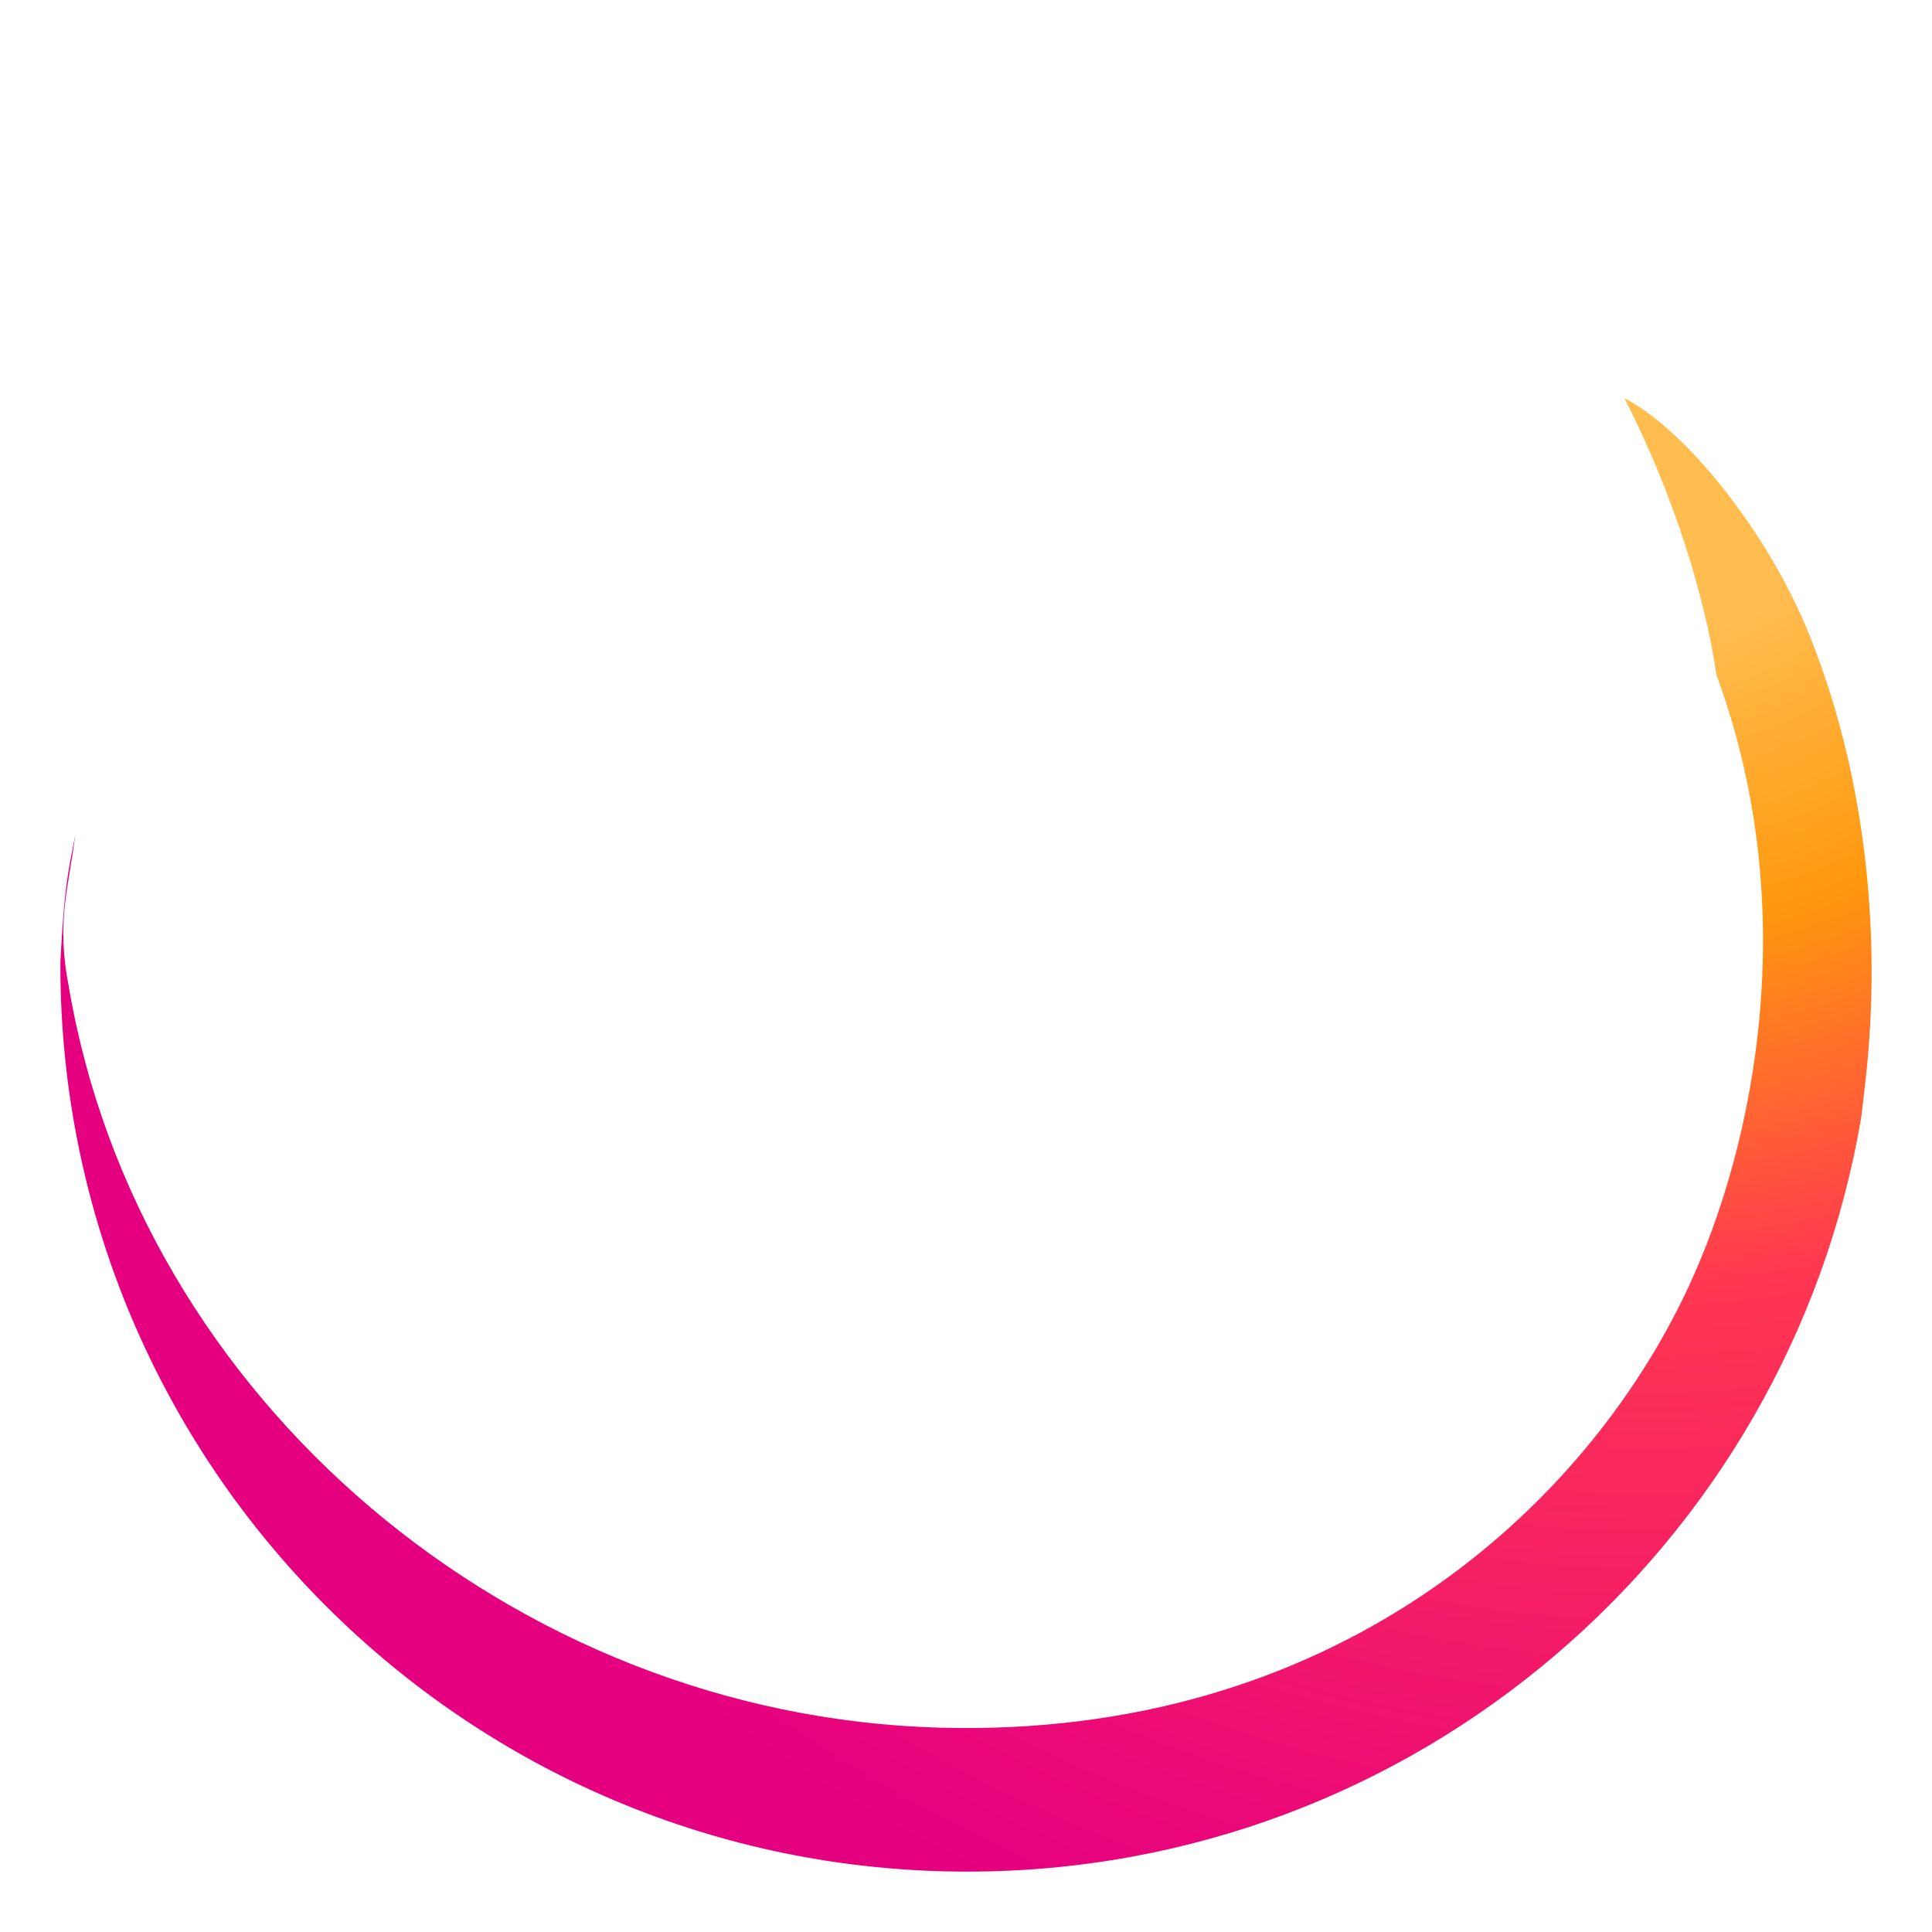
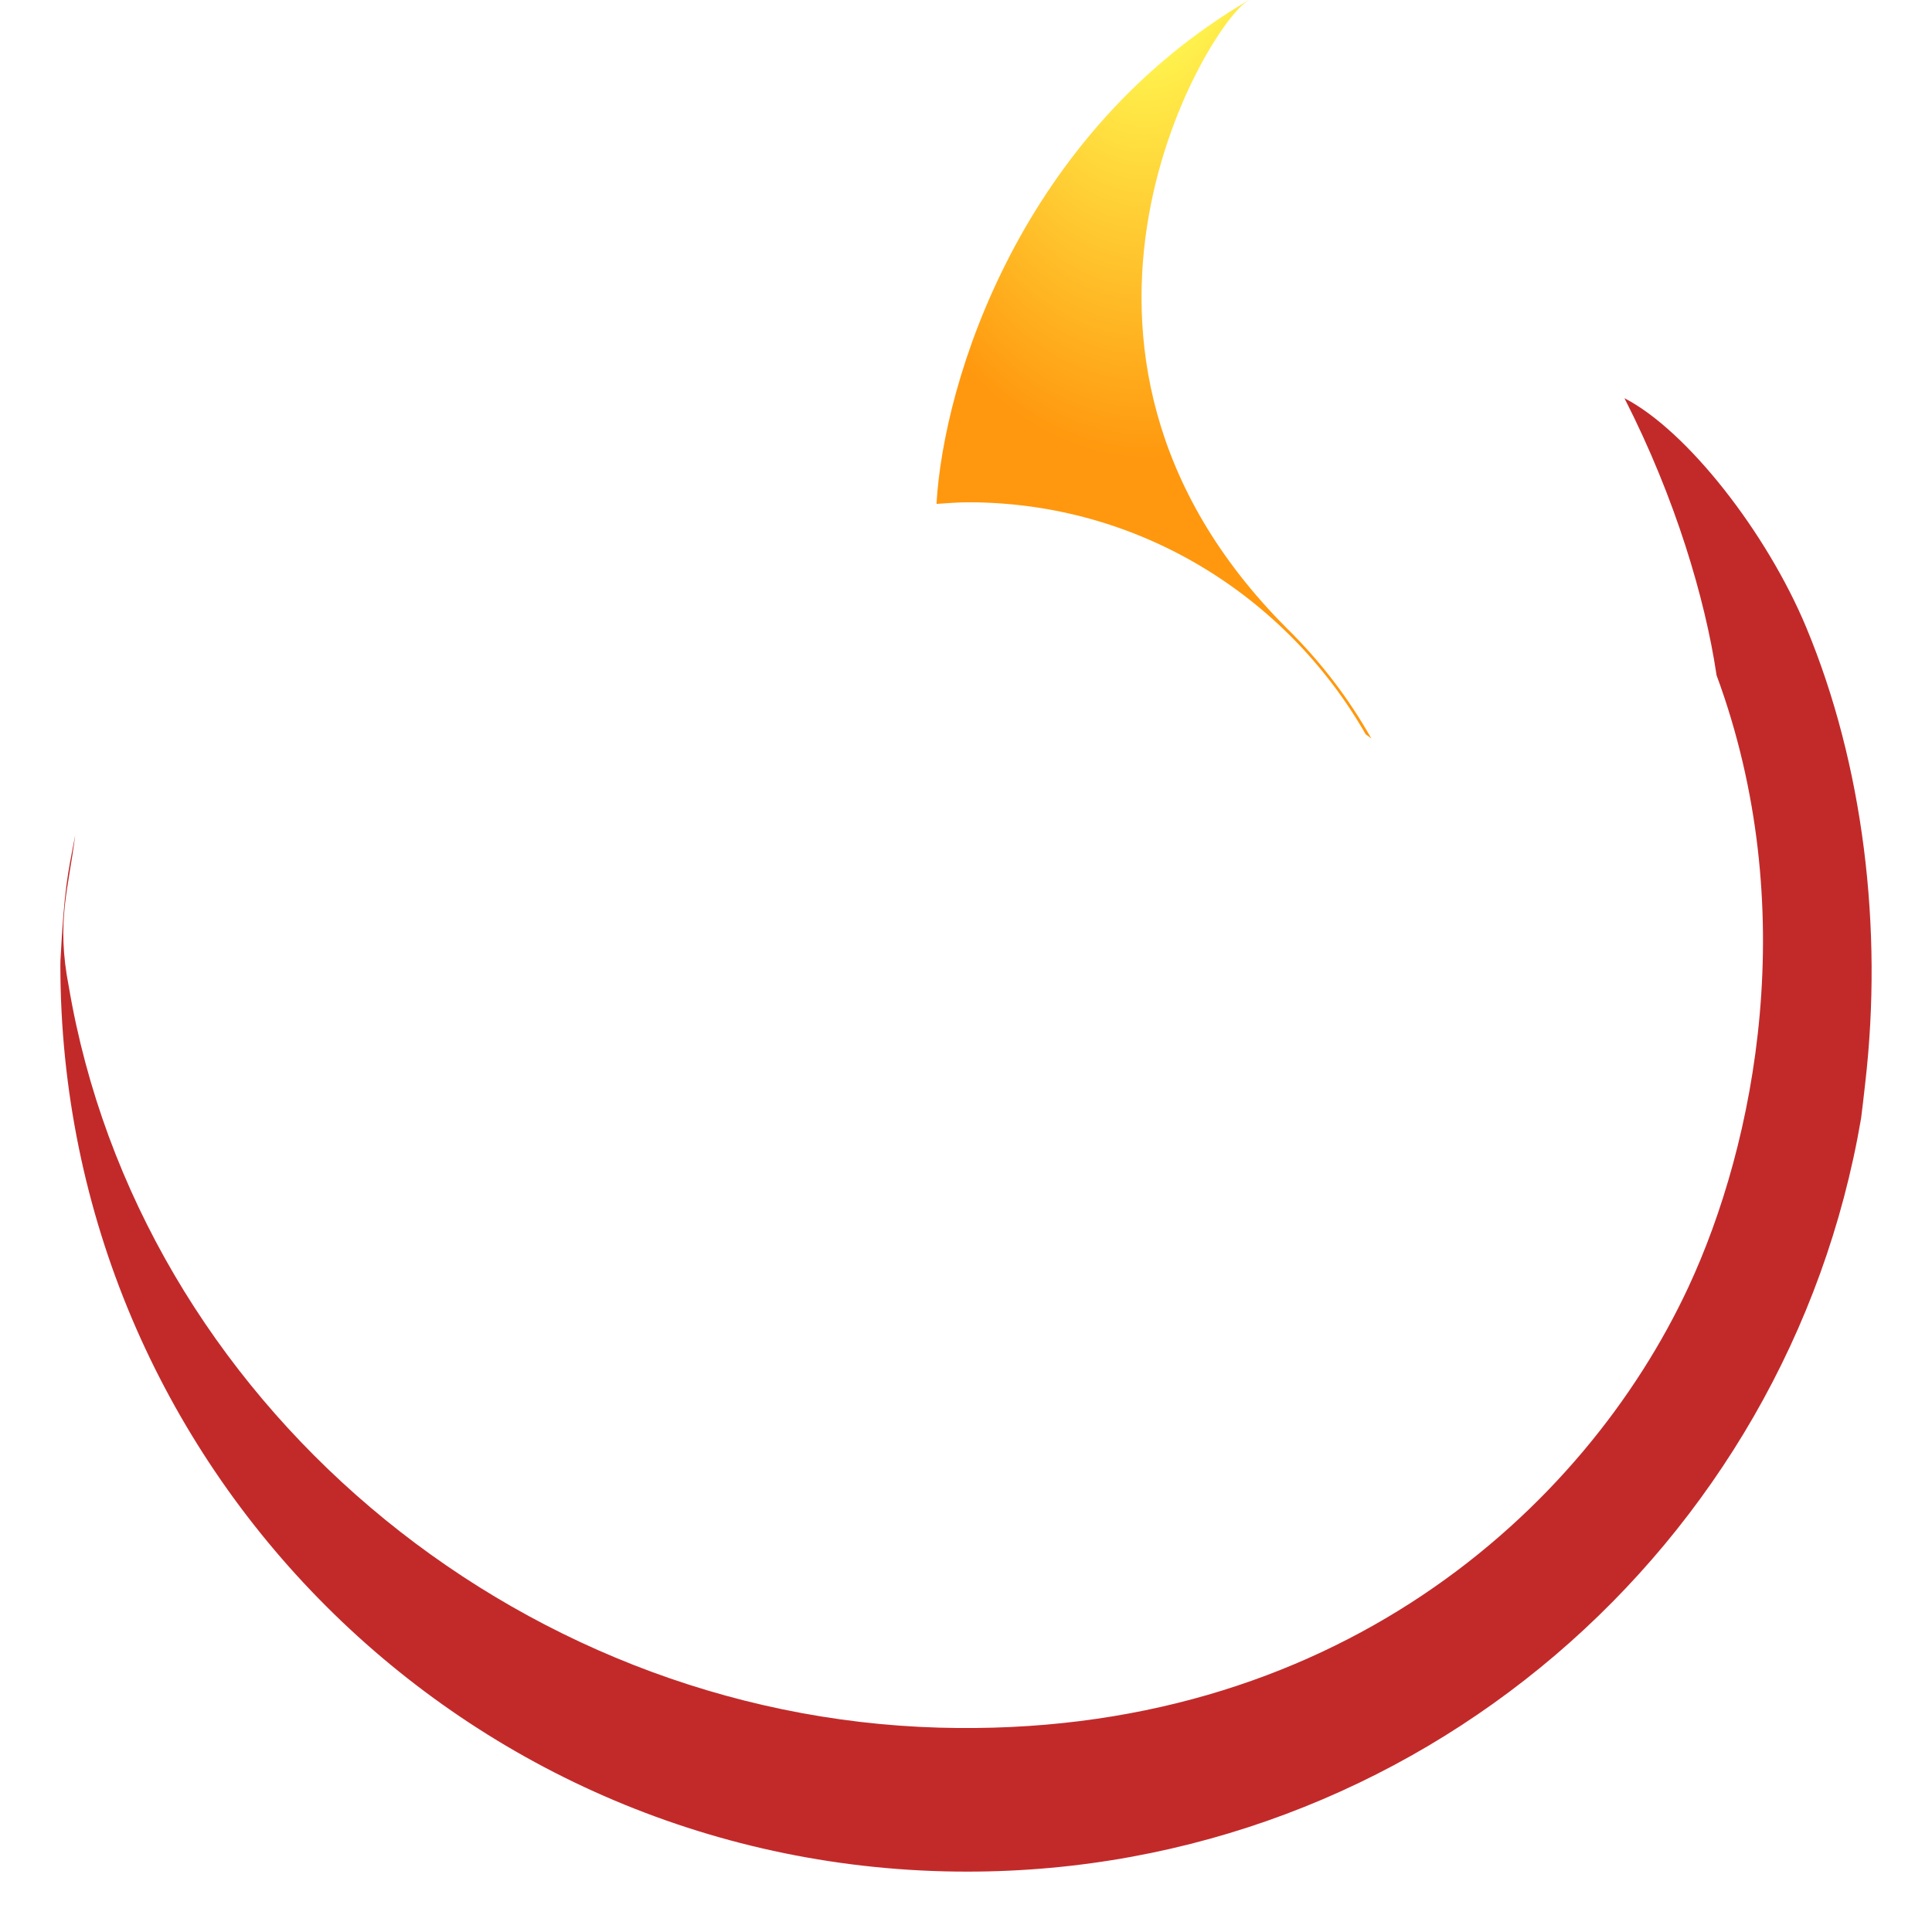
<svg xmlns="http://www.w3.org/2000/svg" width="512" height="512">
  <defs>
    <radialGradient id="g" cx="210%" cy="-100%" r="290%">
      <stop offset=".1" stop-color="#ffe226" />
      <stop offset=".79" stop-color="#ff7139" />
    </radialGradient>
    <radialGradient id="c" cx="49%" cy="40%" r="128%" gradientTransform="matrix(.82 0 0 1 .088 0)">
      <stop offset=".3" stop-color="#960e18" />
      <stop offset=".35" stop-color="#b11927" stop-opacity=".74" />
      <stop offset=".43" stop-color="#db293d" stop-opacity=".34" />
      <stop offset=".5" stop-color="#f5334b" stop-opacity=".09" />
      <stop offset=".53" stop-color="#ff3750" stop-opacity="0" />
    </radialGradient>
    <radialGradient id="d" cx="48%" cy="-12%" r="140%">
      <stop offset=".13" stop-color="#fff44f" />
      <stop offset=".53" stop-color="#ff980e" />
    </radialGradient>
    <radialGradient id="e" cx="22.76%" cy="110.11%" r="100%">
      <stop offset=".35" stop-color="#3a8ee6" />
      <stop offset=".67" stop-color="#9059ff" />
      <stop offset="1" stop-color="#c139e6" />
    </radialGradient>
    <radialGradient id="f" cx="52%" cy="33%" r="59%" gradientTransform="scale(.9 1)">
      <stop offset=".21" stop-color="#9059ff" stop-opacity="0" />
      <stop offset=".97" stop-color="#6e008b" stop-opacity=".6" />
    </radialGradient>
    <radialGradient id="b" cx="87.4%" cy="-12.9%" r="128%" gradientTransform="matrix(.8 0 0 1 .178 .129)">
      <stop offset=".13" stop-color="#ffbd4f" />
      <stop offset=".28" stop-color="#ff980e" />
      <stop offset=".47" stop-color="#ff3750" />
      <stop offset=".78" stop-color="#eb0878" />
      <stop offset=".86" stop-color="#e50080" />
    </radialGradient>
    <radialGradient id="h" cx="84%" cy="-41%" r="180%">
      <stop offset=".11" stop-color="#fff44f" />
      <stop offset=".46" stop-color="#ff980e" />
      <stop offset=".72" stop-color="#ff3647" />
      <stop offset=".9" stop-color="#e31587" />
    </radialGradient>
    <radialGradient id="i" cx="16.1%" cy="-18.6%" r="348.8%" gradientTransform="scale(1 .47) rotate(84 .279 -.297)">
      <stop offset="0" stop-color="#fff44f" />
      <stop offset=".3" stop-color="#ff980e" />
      <stop offset=".57" stop-color="#ff3647" />
      <stop offset=".74" stop-color="#e31587" />
    </radialGradient>
    <radialGradient id="j" cx="18.9%" cy="-42.5%" r="238.4%">
      <stop offset=".14" stop-color="#fff44f" />
      <stop offset=".48" stop-color="#ff980e" />
      <stop offset=".66" stop-color="#ff3647" />
      <stop offset=".9" stop-color="#e31587" />
    </radialGradient>
    <radialGradient id="k" cx="159.3%" cy="-44.72%" r="313.1%">
      <stop offset=".09" stop-color="#fff44f" />
      <stop offset=".63" stop-color="#ff980e" />
    </radialGradient>
    <linearGradient id="a" x1="87.25%" y1="15.5%" x2="9.4%" y2="93.1%">
      <stop offset=".05" stop-color="#fff44f" />
      <stop offset=".37" stop-color="#ff980e" />
      <stop offset=".53" stop-color="#ff3647" />
      <stop offset=".7" stop-color="#e31587" />
    </linearGradient>
    <linearGradient id="l" x1="80%" y1="14%" x2="18%" y2="84%">
      <stop offset=".17" stop-color="#fff44f" stop-opacity=".8" />
      <stop offset=".6" stop-color="#fff44f" stop-opacity="0" />
    </linearGradient>
  </defs>
-   <path d="M478.711 166.353c-10.445-25.124-31.6-52.248-48.212-60.821 13.52 26.505 21.345 53.093 24.335 72.936 0-.058.011.048.036.226.012.085.027.174.04.259 22.675 61.47 10.322 123.978-7.479 162.175-27.539 59.1-94.215 119.67-198.576 116.716C136.1 454.651 36.766 370.988 18.223 261.41c-3.379-17.28 0-26.054 1.7-40.084-2.071 10.816-2.86 13.94-3.9 33.157 0 .41-.025.816-.025 1.227C16 388.418 123.6 496 256.324 496c118.865 0 217.56-86.288 236.882-199.63.407-3.076.733-6.168 1.092-9.271 4.777-41.21-.53-84.525-15.587-120.746z" fill="url(#b)" />/&gt;</svg>
+   <path d="M361.922 194.6c.524.368 1 .734 1.493 1.1a130.706 130.706 0 00-22.31-29.112C266.4 91.892 321.516 4.626 330.811.194c.027-.036.083-.117.1-.136-60.37 35.356-80.85 100.761-82.732 133.484 2.8-.194 5.592-.429 8.442-.429 45.051 0 84.289 24.77 105.301 61.487z" fill="url(#d)" />
+   <path d="M478.711 166.353c-10.445-25.124-31.6-52.248-48.212-60.821 13.52 26.505 21.345 53.093 24.335 72.936 0-.058.011.048.036.226.012.085.027.174.04.259 22.675 61.47 10.322 123.978-7.479 162.175-27.539 59.1-94.215 119.67-198.576 116.716C136.1 454.651 36.766 370.988 18.223 261.41c-3.379-17.28 0-26.054 1.7-40.084-2.071 10.816-2.86 13.94-3.9 33.157 0 .41-.025.816-.025 1.227C16 388.418 123.6 496 256.324 496c118.865 0 217.56-86.288 236.882-199.63.407-3.076.733-6.168 1.092-9.271 4.777-41.21-.53-84.525-15.587-120.746z" fill="#c22a2a" />/&gt;</svg>
